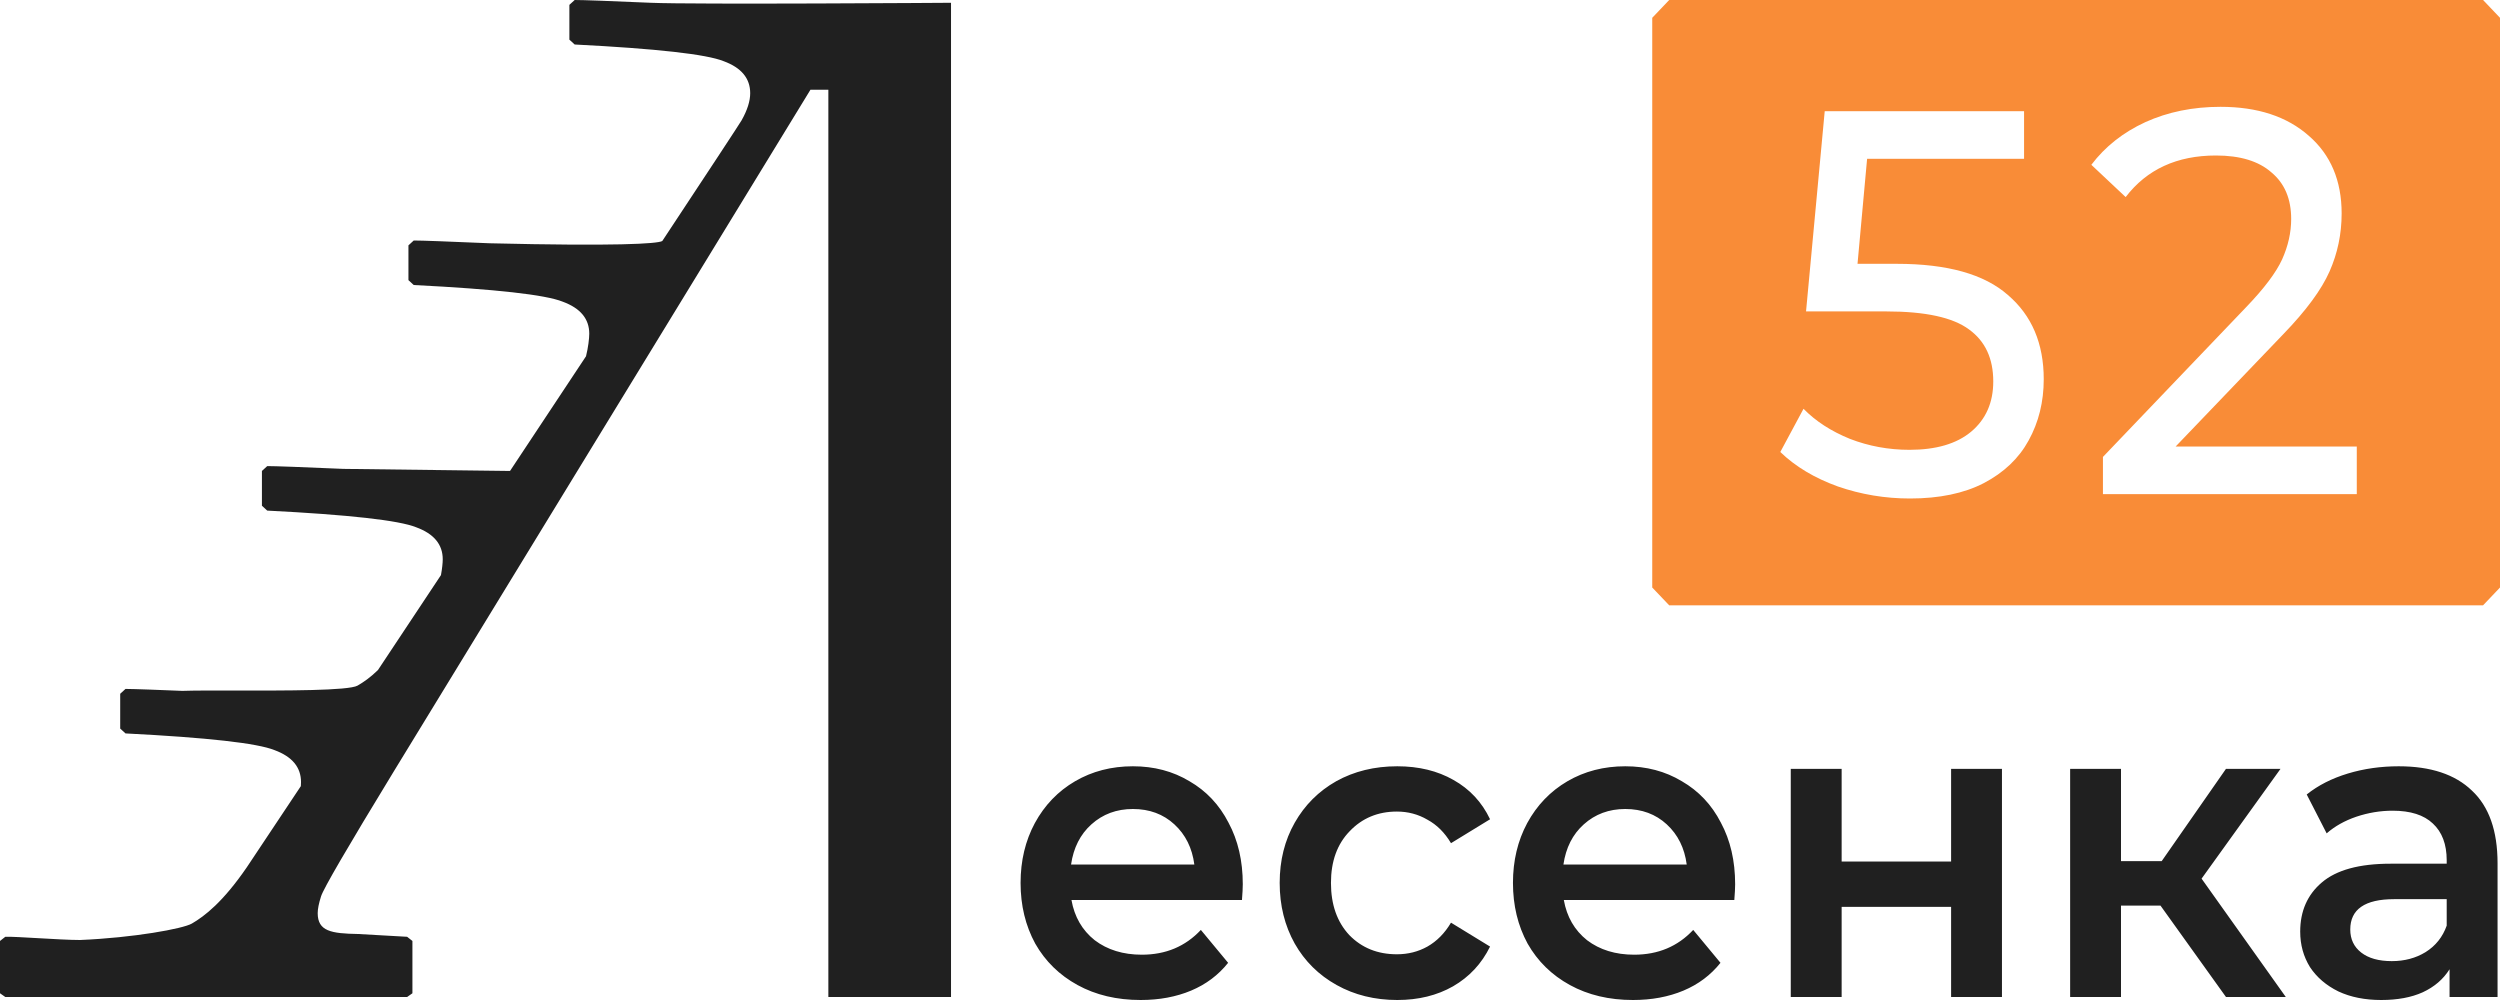
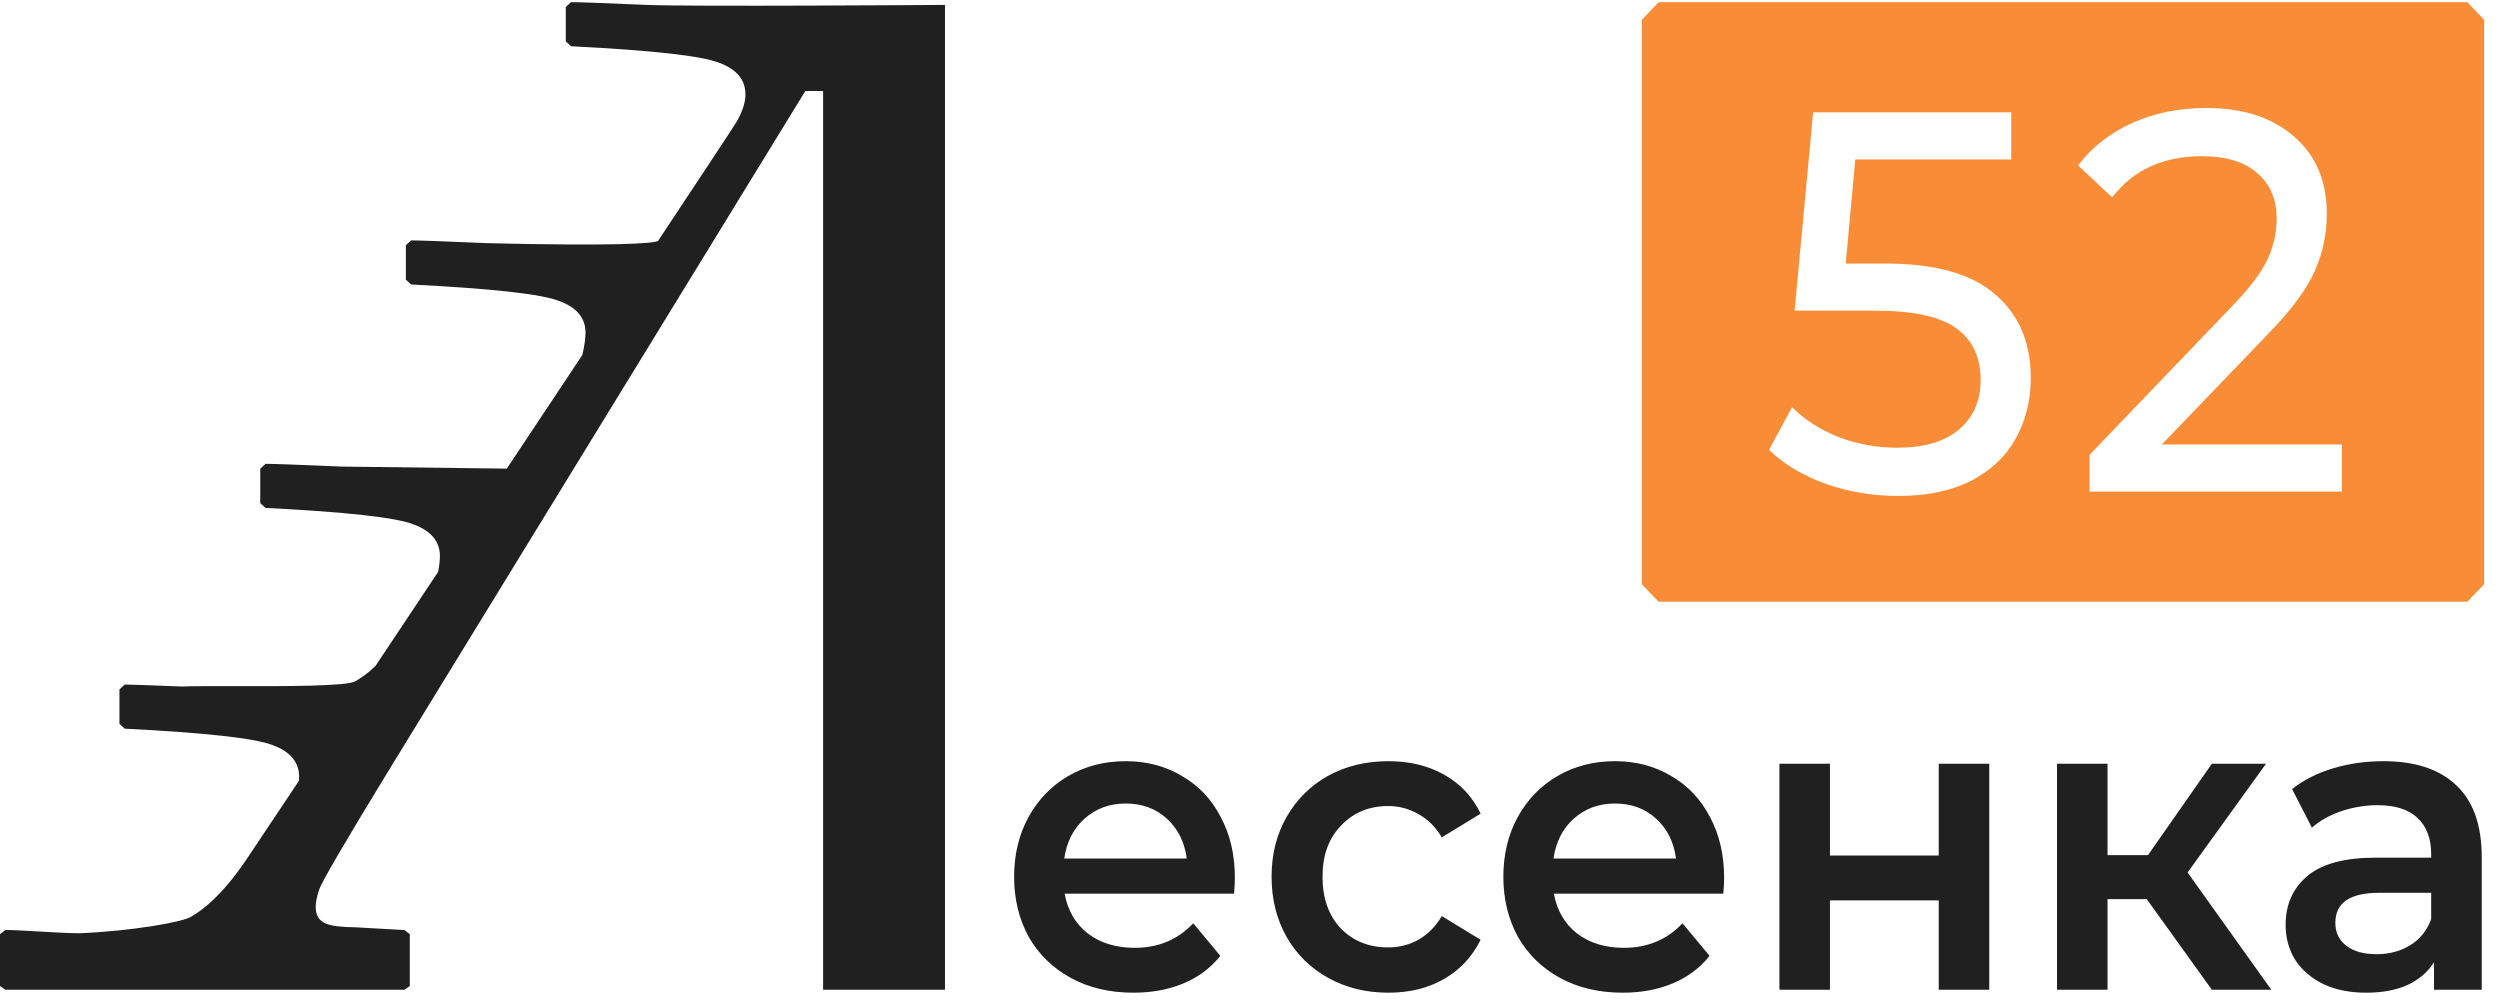
- <svg xmlns="http://www.w3.org/2000/svg" width="125" height="50" viewBox="0 0 125 50" fill="none">
-   <path fill-rule="evenodd" clip-rule="evenodd" d="M0.265 46.839L0 47.048V49.663L0.265 49.85H20.356L20.621 49.663V47.048L20.356 46.839L17.905 46.7C16.559 46.677 15.885 46.561 15.885 45.657C15.885 45.448 15.941 45.17 16.051 44.822C16.161 44.451 17.376 42.365 19.694 38.563L28.767 23.715L40.523 4.486H41.418V49.85H47.551V0.139C47.551 0.139 34.684 0.232 32.543 0.139C30.401 0.046 29.132 0 28.734 0L28.469 0.243V1.982L28.734 2.225C32.841 2.434 35.324 2.712 36.185 3.06C37.068 3.385 37.51 3.918 37.51 4.66C37.51 5.054 37.367 5.506 37.08 6.016C36.964 6.216 35.404 8.586 33.114 12.051C32.868 12.191 30.77 12.315 24.495 12.164C22.354 12.072 21.085 12.025 20.687 12.025L20.422 12.268V14.007L20.687 14.251C24.794 14.459 27.277 14.737 28.138 15.085C29.021 15.41 29.463 15.943 29.463 16.685C29.463 16.926 29.409 17.38 29.301 17.813C28.086 19.649 26.8 21.589 25.501 23.548L17.169 23.444C15.028 23.351 13.758 23.305 13.361 23.305L13.096 23.548V25.287L13.361 25.53C17.467 25.739 19.951 26.017 20.812 26.365C21.695 26.689 22.137 27.222 22.137 27.964C22.137 28.143 22.107 28.438 22.048 28.755C20.96 30.396 19.898 31.996 18.897 33.503C18.511 33.879 18.187 34.101 17.879 34.28C17.435 34.537 14.267 34.531 11.762 34.526C10.653 34.525 9.674 34.523 9.119 34.544C8.155 34.503 6.673 34.446 6.275 34.446L6.01 34.689V36.428L6.275 36.671C10.382 36.88 12.865 37.158 13.726 37.506C14.609 37.831 15.051 38.364 15.051 39.105C15.051 39.162 15.048 39.23 15.042 39.307C13.749 41.252 12.79 42.693 12.342 43.362C11.15 45.1 10.234 45.807 9.593 46.178C9.148 46.437 6.678 46.888 4 47C3.489 47 2.668 46.952 1.914 46.909L1.914 46.909H1.914H1.914C1.193 46.867 0.534 46.829 0.265 46.839ZM62.098 45.001C62.125 44.659 62.139 44.395 62.139 44.21C62.139 43.042 61.901 42.017 61.426 41.134C60.965 40.236 60.314 39.546 59.473 39.061C58.646 38.563 57.703 38.314 56.645 38.314C55.574 38.314 54.611 38.563 53.756 39.061C52.901 39.56 52.23 40.258 51.742 41.155C51.267 42.038 51.029 43.035 51.029 44.146C51.029 45.271 51.274 46.283 51.762 47.18C52.264 48.063 52.969 48.754 53.878 49.252C54.787 49.751 55.838 50 57.032 50C57.968 50 58.809 49.843 59.555 49.53C60.301 49.217 60.918 48.754 61.406 48.141L60.043 46.496C59.27 47.322 58.286 47.735 57.093 47.735C56.157 47.735 55.37 47.493 54.733 47.009C54.109 46.511 53.722 45.841 53.573 45.001H62.098ZM54.57 41.219C55.139 40.706 55.831 40.45 56.645 40.45C57.472 40.45 58.164 40.706 58.72 41.219C59.277 41.732 59.609 42.401 59.717 43.227H53.553C53.675 42.387 54.014 41.718 54.57 41.219ZM66.833 49.252C67.728 49.751 68.739 50 69.865 50C70.922 50 71.852 49.772 72.652 49.316C73.466 48.846 74.083 48.184 74.503 47.329L72.55 46.133C72.238 46.66 71.845 47.059 71.37 47.329C70.909 47.586 70.4 47.714 69.844 47.714C68.881 47.714 68.088 47.394 67.464 46.753C66.853 46.097 66.548 45.229 66.548 44.146C66.548 43.064 66.86 42.202 67.484 41.561C68.108 40.906 68.895 40.578 69.844 40.578C70.4 40.578 70.909 40.714 71.37 40.984C71.845 41.241 72.238 41.632 72.55 42.159L74.503 40.963C74.097 40.108 73.486 39.453 72.672 38.997C71.872 38.541 70.936 38.314 69.865 38.314C68.725 38.314 67.708 38.563 66.812 39.061C65.931 39.56 65.239 40.251 64.737 41.134C64.235 42.017 63.984 43.021 63.984 44.146C63.984 45.271 64.235 46.283 64.737 47.18C65.239 48.063 65.938 48.754 66.833 49.252ZM86.757 44.21C86.757 44.395 86.743 44.659 86.716 45.001H78.191C78.34 45.841 78.727 46.511 79.351 47.009C79.988 47.493 80.775 47.735 81.711 47.735C82.905 47.735 83.888 47.322 84.661 46.496L86.024 48.141C85.536 48.754 84.919 49.217 84.173 49.53C83.427 49.843 82.586 50 81.65 50C80.456 50 79.405 49.751 78.496 49.252C77.587 48.754 76.882 48.063 76.38 47.18C75.892 46.283 75.648 45.271 75.648 44.146C75.648 43.035 75.885 42.038 76.36 41.155C76.848 40.258 77.52 39.56 78.374 39.061C79.229 38.563 80.192 38.314 81.263 38.314C82.321 38.314 83.264 38.563 84.091 39.061C84.932 39.546 85.584 40.236 86.045 41.134C86.519 42.017 86.757 43.042 86.757 44.21ZM81.263 40.45C80.45 40.45 79.758 40.706 79.188 41.219C78.632 41.718 78.293 42.387 78.171 43.227H84.336C84.227 42.401 83.895 41.732 83.339 41.219C82.782 40.706 82.091 40.45 81.263 40.45ZM92.082 38.442H89.538V49.85H92.082V45.343H97.555V49.85H100.098V38.442H97.555V43.078H92.082V38.442ZM108.024 45.279H106.05V49.85H103.507V38.442H106.05V43.056H108.085L111.299 38.442H114.026L110.079 43.932L114.29 49.85H111.299L108.024 45.279ZM123.597 39.531C122.756 38.72 121.535 38.314 119.934 38.314C119.039 38.314 118.191 38.435 117.391 38.677C116.591 38.919 115.906 39.268 115.336 39.724L116.333 41.668C116.74 41.312 117.235 41.034 117.818 40.835C118.415 40.635 119.019 40.535 119.629 40.535C120.524 40.535 121.196 40.749 121.643 41.176C122.105 41.604 122.335 42.216 122.335 43.014V43.185H119.527C117.967 43.185 116.821 43.498 116.089 44.125C115.37 44.737 115.01 45.556 115.01 46.582C115.01 47.237 115.173 47.828 115.499 48.355C115.838 48.868 116.313 49.274 116.923 49.573C117.533 49.858 118.246 50 119.059 50C119.873 50 120.565 49.872 121.135 49.615C121.718 49.345 122.166 48.96 122.478 48.462V49.85H124.878V43.163C124.878 41.54 124.451 40.329 123.597 39.531ZM121.277 47.607C120.789 47.906 120.226 48.056 119.588 48.056C118.937 48.056 118.429 47.913 118.062 47.629C117.696 47.344 117.513 46.959 117.513 46.475C117.513 45.464 118.246 44.958 119.71 44.958H122.335V46.283C122.132 46.852 121.779 47.294 121.277 47.607Z" fill="#202020" />
-   <path fill-rule="evenodd" clip-rule="evenodd" d="M124.153 0H83.46L82.612 0.89V29.376L83.46 30.266H124.153L125 29.376V0.89L124.153 0ZM117.839 24.706V22.327H108.781L114.181 16.692C115.308 15.525 116.073 14.486 116.477 13.574C116.88 12.662 117.082 11.696 117.082 10.675C117.082 9.034 116.536 7.739 115.442 6.791C114.349 5.824 112.877 5.341 111.027 5.341C109.647 5.341 108.394 5.596 107.267 6.107C106.157 6.618 105.257 7.329 104.567 8.24L106.283 9.854C107.343 8.468 108.848 7.775 110.799 7.775C112.011 7.775 112.936 8.058 113.575 8.623C114.231 9.17 114.559 9.945 114.559 10.948C114.559 11.623 114.408 12.298 114.105 12.972C113.802 13.629 113.213 14.413 112.339 15.325L105.147 22.846V24.706H117.839ZM100.395 14.75C99.218 13.711 97.367 13.191 94.844 13.191H92.876L93.355 7.94H101.203V5.56H91.236L90.302 15.571H94.314C96.266 15.571 97.645 15.872 98.452 16.473C99.26 17.057 99.663 17.923 99.663 19.072C99.663 20.13 99.293 20.968 98.553 21.588C97.83 22.19 96.804 22.491 95.475 22.491C94.432 22.491 93.439 22.308 92.498 21.944C91.555 21.561 90.782 21.059 90.176 20.439L89.015 22.6C89.772 23.33 90.731 23.904 91.892 24.323C93.053 24.725 94.255 24.925 95.5 24.925C96.964 24.925 98.192 24.67 99.184 24.159C100.193 23.631 100.942 22.919 101.43 22.026C101.934 21.114 102.187 20.093 102.187 18.962C102.187 17.175 101.59 15.771 100.395 14.75Z" fill="#F98C37" />
+ <svg xmlns="http://www.w3.org/2000/svg" width="129" height="52" viewBox="0 0 129 52" fill="none">
+   <path fill-rule="evenodd" clip-rule="evenodd" d="M0.272 47.991L0 48.204V50.878L0.272 51.069H20.874L21.146 50.878V48.204L20.874 47.991L18.361 47.849C16.98 47.825 16.29 47.707 16.29 46.782C16.29 46.569 16.346 46.285 16.46 45.929C16.573 45.55 17.818 43.417 20.195 39.531L29.5 24.353L41.555 4.696H42.472V51.069H48.761V0.253C48.761 0.253 35.567 0.348 33.371 0.253C31.175 0.158 29.873 0.111 29.466 0.111L29.194 0.36V2.137L29.466 2.386C33.677 2.599 36.224 2.883 37.106 3.239C38.012 3.571 38.465 4.116 38.465 4.874C38.465 5.277 38.318 5.739 38.023 6.26C37.905 6.465 36.304 8.889 33.955 12.432C33.696 12.575 31.54 12.7 25.119 12.547C22.923 12.452 21.622 12.404 21.214 12.404L20.942 12.653V14.431L21.214 14.679C25.425 14.893 27.972 15.177 28.855 15.533C29.76 15.864 30.213 16.409 30.213 17.168C30.213 17.414 30.158 17.877 30.048 18.319C28.801 20.195 27.483 22.178 26.151 24.181L17.606 24.075C15.41 23.98 14.109 23.933 13.701 23.933L13.429 24.182V25.959L13.701 26.208C17.912 26.421 20.459 26.705 21.342 27.061C22.247 27.393 22.7 27.938 22.7 28.696C22.7 28.879 22.67 29.181 22.609 29.506C21.492 31.184 20.402 32.821 19.375 34.363C18.981 34.746 18.649 34.972 18.334 35.154C17.879 35.417 14.63 35.411 12.061 35.406H12.061C10.924 35.404 9.921 35.402 9.351 35.424C8.362 35.382 6.843 35.324 6.435 35.324L6.164 35.573V37.35L6.435 37.599C10.646 37.812 13.193 38.096 14.076 38.452C14.982 38.784 15.434 39.329 15.434 40.087C15.434 40.144 15.431 40.213 15.425 40.291C14.099 42.279 13.115 43.753 12.656 44.437C11.434 46.214 10.494 46.937 9.838 47.316C9.38 47.58 6.848 48.041 4.102 48.156C3.578 48.156 2.736 48.107 1.963 48.062L1.963 48.062C1.223 48.02 0.547 47.981 0.272 47.991ZM63.678 46.112C63.706 45.763 63.72 45.494 63.72 45.304C63.72 44.111 63.477 43.062 62.99 42.16C62.517 41.242 61.849 40.536 60.987 40.041C60.139 39.532 59.172 39.277 58.087 39.277C56.988 39.277 56.001 39.532 55.124 40.041C54.248 40.551 53.559 41.264 53.059 42.181C52.572 43.084 52.328 44.103 52.328 45.239C52.328 46.389 52.579 47.423 53.08 48.34C53.594 49.243 54.317 49.949 55.249 50.459C56.181 50.968 57.259 51.223 58.483 51.223C59.443 51.223 60.305 51.063 61.071 50.742C61.836 50.422 62.468 49.949 62.969 49.323L61.571 47.641C60.778 48.486 59.77 48.908 58.546 48.908C57.586 48.908 56.779 48.66 56.126 48.165C55.486 47.656 55.089 46.971 54.936 46.112H63.678ZM55.959 42.247C56.543 41.723 57.252 41.461 58.087 41.461C58.935 41.461 59.645 41.723 60.215 42.247C60.785 42.771 61.126 43.455 61.237 44.3H54.916C55.041 43.441 55.388 42.756 55.959 42.247ZM68.534 50.459C69.452 50.968 70.488 51.223 71.643 51.223C72.728 51.223 73.68 50.99 74.501 50.524C75.336 50.044 75.969 49.367 76.4 48.493L74.397 47.27C74.077 47.809 73.674 48.216 73.187 48.493C72.714 48.755 72.192 48.886 71.622 48.886C70.634 48.886 69.821 48.558 69.181 47.903C68.555 47.233 68.242 46.345 68.242 45.239C68.242 44.132 68.562 43.252 69.202 42.596C69.841 41.926 70.648 41.592 71.622 41.592C72.192 41.592 72.714 41.73 73.187 42.007C73.674 42.269 74.077 42.669 74.397 43.208L76.4 41.985C75.983 41.111 75.356 40.441 74.522 39.976C73.701 39.51 72.742 39.277 71.643 39.277C70.474 39.277 69.431 39.532 68.513 40.041C67.609 40.551 66.9 41.257 66.385 42.16C65.87 43.062 65.613 44.089 65.613 45.239C65.613 46.389 65.87 47.423 66.385 48.34C66.9 49.243 67.616 49.949 68.534 50.459ZM88.965 45.304C88.965 45.494 88.951 45.763 88.923 46.112H80.181C80.334 46.971 80.731 47.656 81.371 48.165C82.024 48.66 82.831 48.908 83.791 48.908C85.015 48.908 86.023 48.486 86.816 47.641L88.214 49.323C87.713 49.949 87.08 50.422 86.315 50.742C85.55 51.063 84.688 51.223 83.728 51.223C82.504 51.223 81.426 50.968 80.494 50.459C79.562 49.949 78.839 49.243 78.324 48.34C77.824 47.423 77.573 46.389 77.573 45.239C77.573 44.103 77.817 43.084 78.303 42.181C78.804 41.264 79.493 40.551 80.369 40.041C81.245 39.532 82.233 39.277 83.332 39.277C84.417 39.277 85.383 39.532 86.232 40.041C87.094 40.536 87.762 41.242 88.235 42.16C88.722 43.062 88.965 44.111 88.965 45.304ZM83.332 41.461C82.497 41.461 81.788 41.723 81.204 42.247C80.633 42.756 80.285 43.441 80.16 44.3H86.482C86.371 43.455 86.03 42.771 85.46 42.247C84.89 41.723 84.18 41.461 83.332 41.461ZM94.426 39.408H91.818V51.07H94.426V46.462H100.038V51.07H102.646V39.408H100.038V44.147H94.426V39.408ZM110.773 46.396H108.749V51.07H106.141V39.408H108.749V44.125H110.836L114.132 39.408H116.928L112.88 45.02L117.199 51.07H114.132L110.773 46.396ZM126.743 40.522C125.88 39.692 124.628 39.277 122.987 39.277C122.069 39.277 121.2 39.401 120.379 39.648C119.558 39.895 118.856 40.252 118.272 40.718L119.294 42.706C119.711 42.342 120.219 42.058 120.817 41.854C121.429 41.65 122.048 41.548 122.674 41.548C123.592 41.548 124.281 41.766 124.74 42.203C125.213 42.64 125.449 43.266 125.449 44.081V44.256H122.57C120.97 44.256 119.795 44.576 119.044 45.217C118.306 45.843 117.938 46.68 117.938 47.728C117.938 48.398 118.105 49.002 118.439 49.541C118.786 50.065 119.273 50.48 119.899 50.786C120.525 51.077 121.255 51.223 122.09 51.223C122.924 51.223 123.634 51.092 124.218 50.83C124.816 50.553 125.275 50.16 125.595 49.65V51.07H128.057V44.234C128.057 42.574 127.619 41.337 126.743 40.522ZM124.364 48.777C123.863 49.083 123.286 49.236 122.632 49.236C121.965 49.236 121.443 49.09 121.067 48.799C120.692 48.508 120.504 48.114 120.504 47.619C120.504 46.586 121.255 46.069 122.757 46.069H125.449V47.423C125.24 48.005 124.879 48.456 124.364 48.777Z" fill="#202020" />
+   <path fill-rule="evenodd" clip-rule="evenodd" d="M127.313 0.112H85.584L84.715 1.022V30.141L85.584 31.051H127.313L128.182 30.141V1.022L127.313 0.112ZM120.839 25.368V22.936H111.55L117.087 17.176C118.243 15.983 119.028 14.92 119.442 13.988C119.856 13.056 120.063 12.068 120.063 11.024C120.063 9.347 119.502 8.023 118.381 7.054C117.259 6.066 115.75 5.572 113.853 5.572C112.438 5.572 111.153 5.833 109.997 6.355C108.859 6.877 107.936 7.604 107.229 8.536L108.988 10.186C110.075 8.769 111.619 8.061 113.62 8.061C114.862 8.061 115.811 8.35 116.466 8.928C117.139 9.487 117.475 10.279 117.475 11.304C117.475 11.994 117.32 12.684 117.009 13.373C116.699 14.044 116.095 14.846 115.198 15.778L107.824 23.467V25.368H120.839ZM102.951 15.191C101.743 14.128 99.846 13.597 97.258 13.597H95.24L95.732 8.229H103.779V5.796H93.558L92.601 16.029H96.715C98.716 16.029 100.13 16.337 100.958 16.952C101.786 17.549 102.2 18.434 102.2 19.608C102.2 20.689 101.821 21.547 101.062 22.181C100.32 22.796 99.268 23.103 97.905 23.103C96.836 23.103 95.818 22.917 94.852 22.544C93.886 22.153 93.093 21.64 92.472 21.006L91.281 23.215C92.058 23.961 93.041 24.548 94.231 24.977C95.421 25.387 96.655 25.592 97.931 25.592C99.432 25.592 100.691 25.331 101.709 24.809C102.744 24.268 103.511 23.541 104.012 22.628C104.529 21.696 104.788 20.652 104.788 19.496C104.788 17.67 104.175 16.234 102.951 15.191Z" fill="#F98C37" />
</svg>
